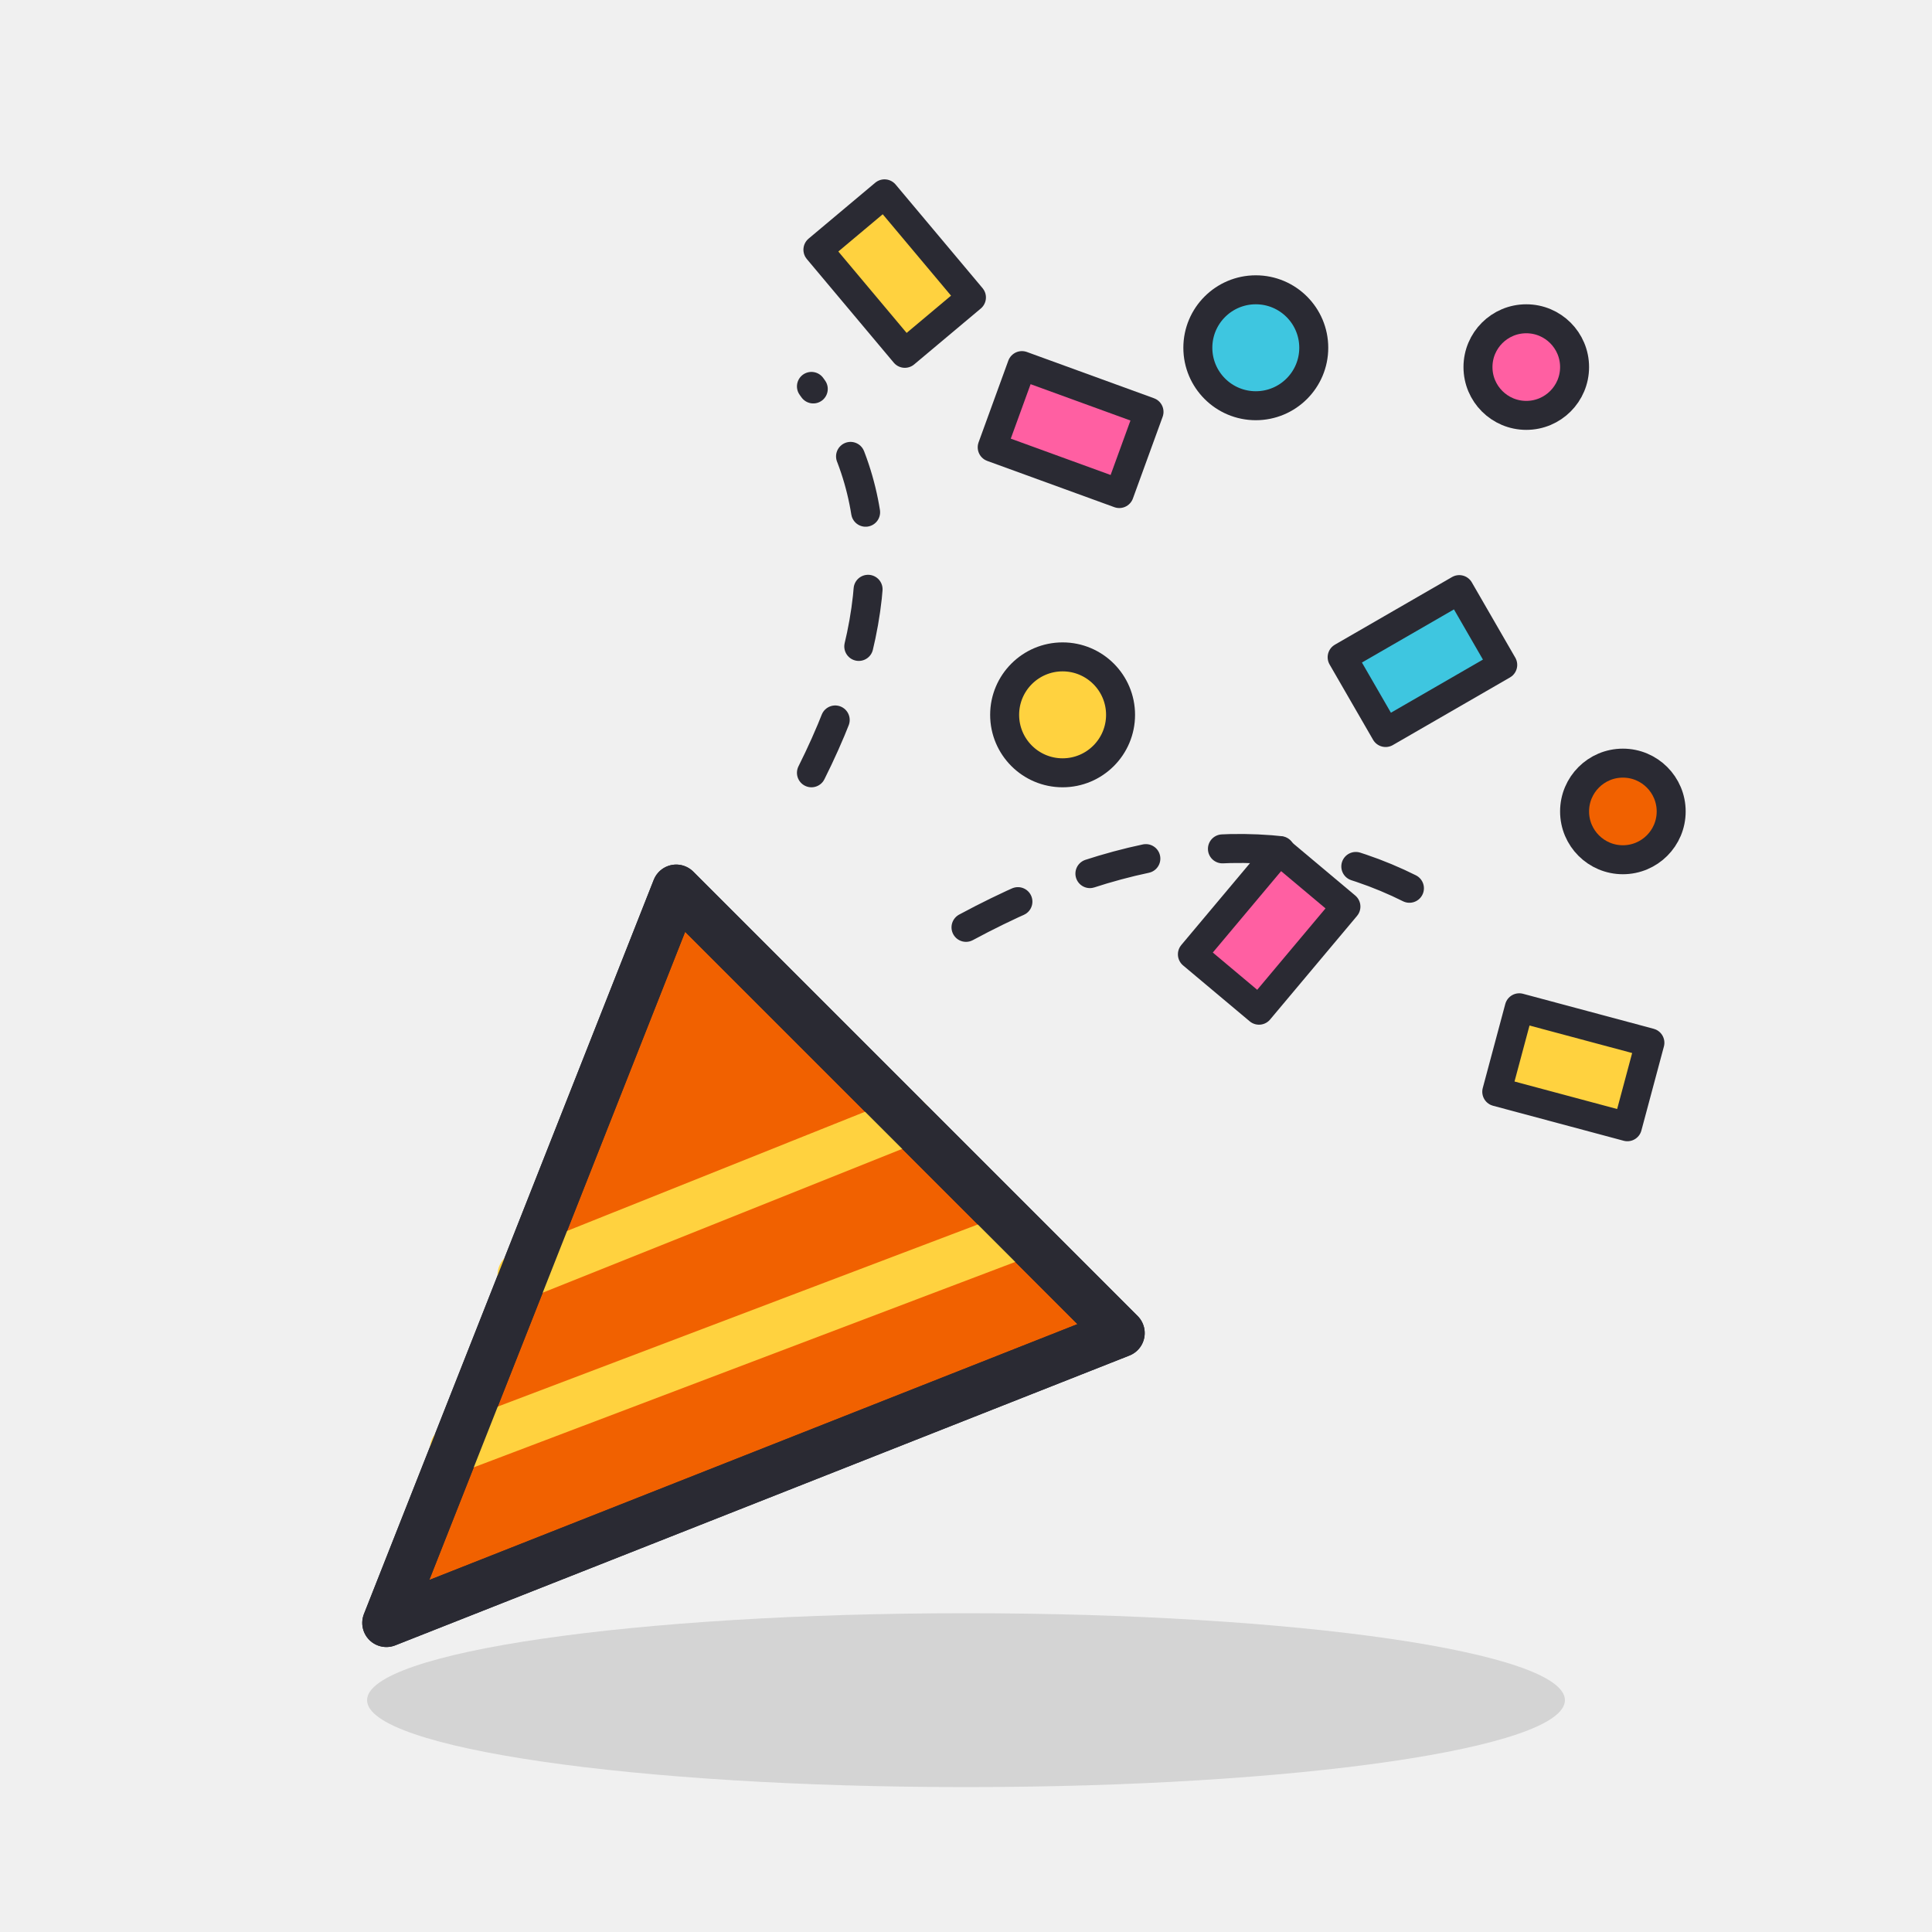
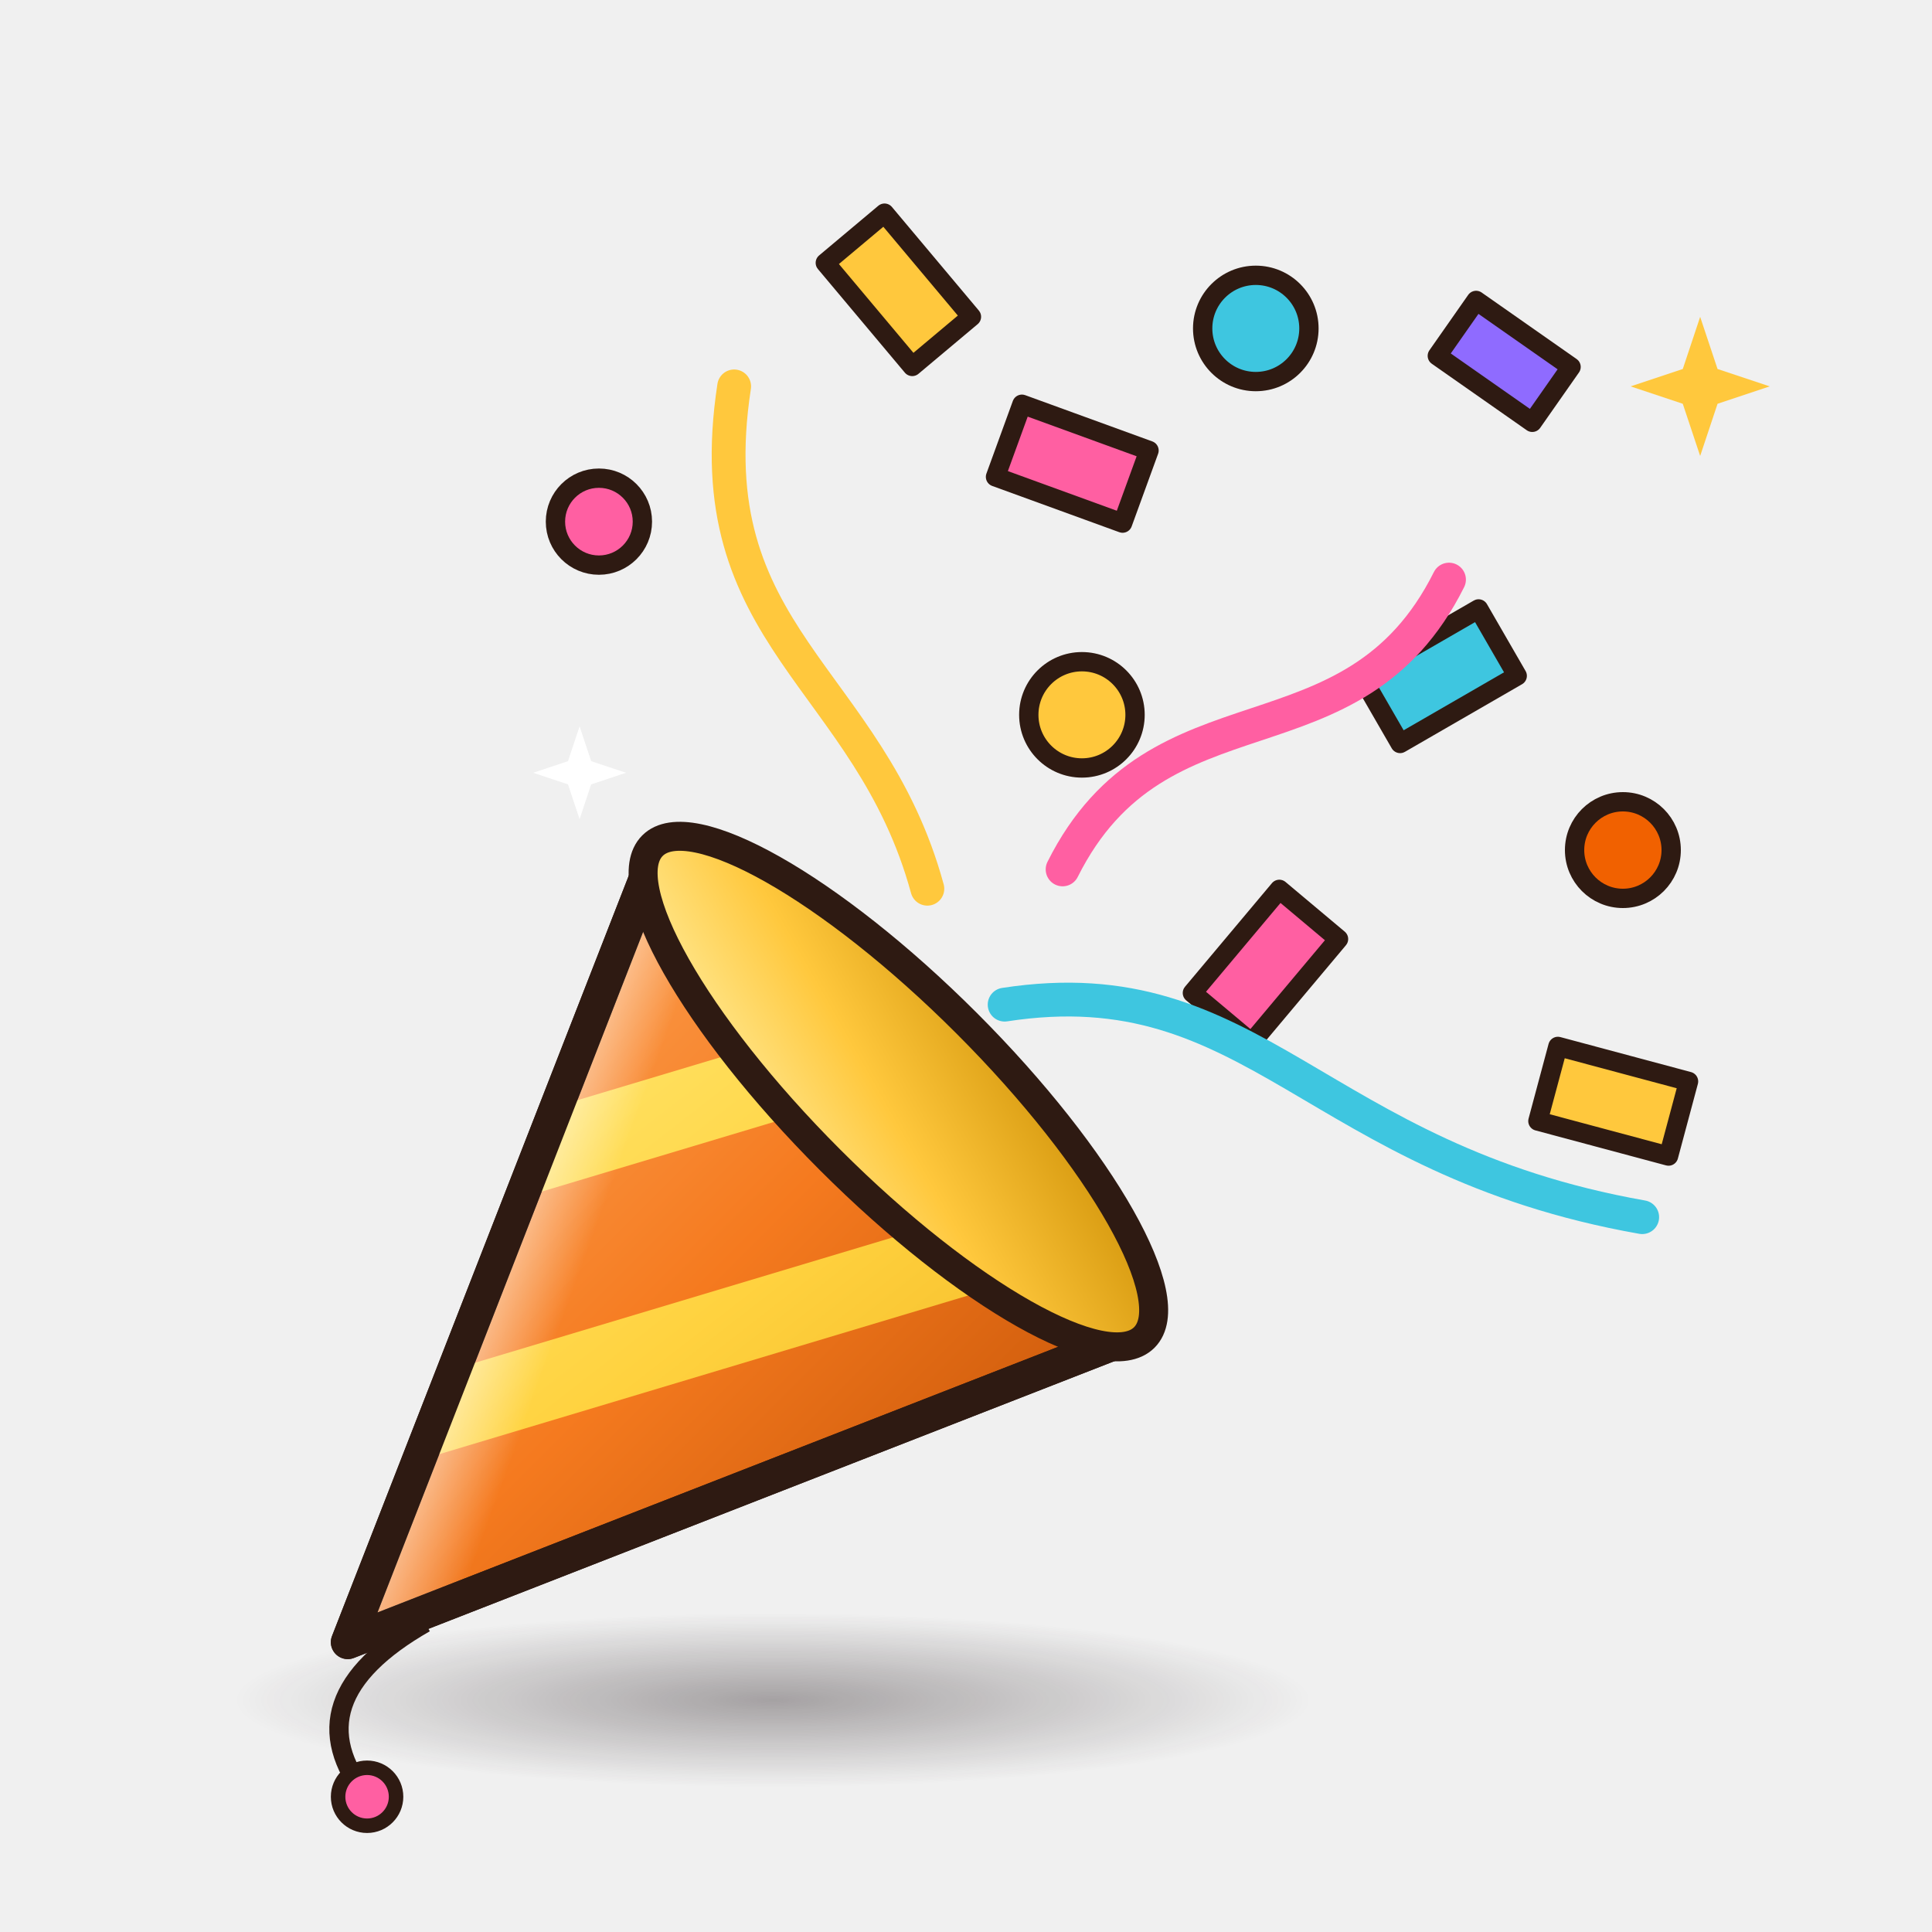
<svg xmlns="http://www.w3.org/2000/svg" viewBox="0 0 200 200">
-   <ellipse cx="100" cy="176" rx="62" ry="9" fill="#000" opacity=".12" />
-   <g stroke="#2a2a33" stroke-width="5" stroke-linejoin="round" stroke-linecap="round">
-     <path d="M40 168L70 92L116 138Z" fill="#f16100" />
-     <path d="M54 132L94 116M47 150L105 128" stroke="#ffd23f" stroke-width="5" />
-     <path d="M40 168L70 92L116 138Z" fill="none" />
+   <defs>
+     <radialGradient id="sh" cx="0.5" cy="0.5" r="0.5">
+       <stop offset="0" stop-color="#1a1014" stop-opacity="0.35" />
+       <stop offset="1" stop-color="#1a1014" stop-opacity="0" />
+     </radialGradient>
+     <linearGradient id="or" x1="0" y1="0" x2="1" y2="1">
+       <stop offset="0" stop-color="#ffb066" />
+       <stop offset="0.5" stop-color="#f57a1f" />
+       <stop offset="1" stop-color="#b84a00" />
+     </linearGradient>
+     <linearGradient id="ye" x1="0" y1="0" x2="1" y2="1">
+       <stop offset="0" stop-color="#fff38a" />
+       <stop offset="0.5" stop-color="#ffd23f" />
+       <stop offset="1" stop-color="#e8a20f" />
+     </linearGradient>
+     <linearGradient id="gold" x1="0" y1="0" x2="1" y2="1">
+       <stop offset="0" stop-color="#fff1a8" />
+       <stop offset="0.45" stop-color="#ffc83d" />
+       <stop offset="1" stop-color="#c98a00" />
+     </linearGradient>
+     <linearGradient id="foil" x1="0" y1="0" x2="1" y2="0">
+       <stop offset="0" stop-color="#fff" stop-opacity="0.0" />
+       <stop offset="0.5" stop-color="#fff" stop-opacity="0.6" />
+       <stop offset="1" stop-color="#fff" stop-opacity="0" />
+     </linearGradient>
+   </defs>
+   <ellipse cx="80" cy="176" rx="56" ry="9" fill="url(#sh)" />
+   <path d="M36 170L68 88L118 138Z" fill="url(#or)" stroke="#2e1a12" stroke-width="3.5" stroke-linejoin="round" />
+   <clipPath id="cp">
+     <path d="M36 170L68 88L118 138Z" />
+   </clipPath>
+   <g clip-path="url(#cp)">
+     <g stroke="url(#ye)" stroke-width="8">
+       <path d="M20 130L120 100M20 154L120 124M20 178L120 148" />
+     </g>
+     <rect x="40" y="80" width="20" height="100" fill="url(#foil)" transform="rotate(20 50 130)" />
  </g>
-   <g stroke="#2a2a33" stroke-width="3" stroke-linejoin="round">
-     <rect x="104" y="40" width="14" height="9" fill="#ff5fa2" transform="rotate(20 111 44)" />
-     <rect x="140" y="64" width="14" height="9" fill="#3ec6e0" transform="rotate(-30 147 68)" />
-     <rect x="86" y="24" width="14" height="9" fill="#ffd23f" transform="rotate(50 93 28)" />
-     <rect x="156" y="106" width="14" height="9" fill="#ffd23f" transform="rotate(15 163 110)" />
-     <rect x="124" y="92" width="14" height="9" fill="#ff5fa2" transform="rotate(-50 131 96)" />
-     <circle cx="130" cy="36" r="6" fill="#3ec6e0" />
-     <circle cx="158" cy="38" r="5" fill="#ff5fa2" />
-     <circle cx="110" cy="74" r="6" fill="#ffd23f" />
-     <circle cx="168" cy="84" r="5" fill="#f16100" />
+   <path d="M36 170L68 88L118 138Z" fill="none" stroke="#2e1a12" stroke-width="3.5" stroke-linejoin="round" />
+   <ellipse cx="93" cy="113" rx="10" ry="36" fill="url(#gold)" stroke="#2e1a12" stroke-width="3" transform="rotate(-45 93 113)" />
+   <path d="M44 168Q30 176 38 186" fill="none" stroke="#2e1a12" stroke-width="2" />
+   <circle cx="38" cy="186" r="3" fill="#ff5fa2" stroke="#2e1a12" stroke-width="1.5" />
+   <g stroke="#2e1a12" stroke-width="2" stroke-linejoin="round">
+     <rect x="104" y="44" width="14" height="8" fill="#ff5fa2" transform="rotate(20 111 48)" />
+     <rect x="142" y="66" width="14" height="8" fill="#3ec6e0" transform="rotate(-30 149 70)" />
+     <rect x="86" y="26" width="14" height="8" fill="#ffc83d" transform="rotate(50 93 30)" />
+     <rect x="160" y="110" width="14" height="8" fill="#ffc83d" transform="rotate(15 167 114)" />
+     <rect x="124" y="96" width="14" height="8" fill="#ff5fa2" transform="rotate(-50 131 100)" />
+     <rect x="150" y="34" width="12" height="7" fill="#8f6bff" transform="rotate(35 156 37)" />
+     <circle cx="130" cy="34" r="5.5" fill="#3ec6e0" />
+     <circle cx="168" cy="88" r="5" fill="#f16100" />
+     <circle cx="112" cy="74" r="5.5" fill="#ffc83d" />
+     <circle cx="62" cy="54" r="4.5" fill="#ff5fa2" />
  </g>
-   <path d="M84 80Q96 56 84 40M100 96Q126 82 146 92" fill="none" stroke="#2a2a33" stroke-width="3" stroke-linecap="round" stroke-dasharray="6 8" />
+   <g fill="none" stroke-width="3.5" stroke-linecap="round">
+     <path d="M110 90C120 70 140 80 150 60" stroke="#ff5fa2" />
+     <path d="M104 104C130 100 136 120 170 126" stroke="#3ec6e0" />
+     <path d="M96 92C90 70 72 66 76 40" stroke="#ffc83d" />
+   </g>
+   <path transform="translate(176 40) scale(0.9)" d="M0-8L2-2L8 0L2 2L0 8L-2 2L-8 0L-2-2Z" fill="#ffc83d" />
+   <path transform="translate(60 80) scale(0.6)" d="M0-8L2-2L8 0L2 2L0 8L-2 2L-8 0L-2-2Z" fill="#fff" />
</svg>
